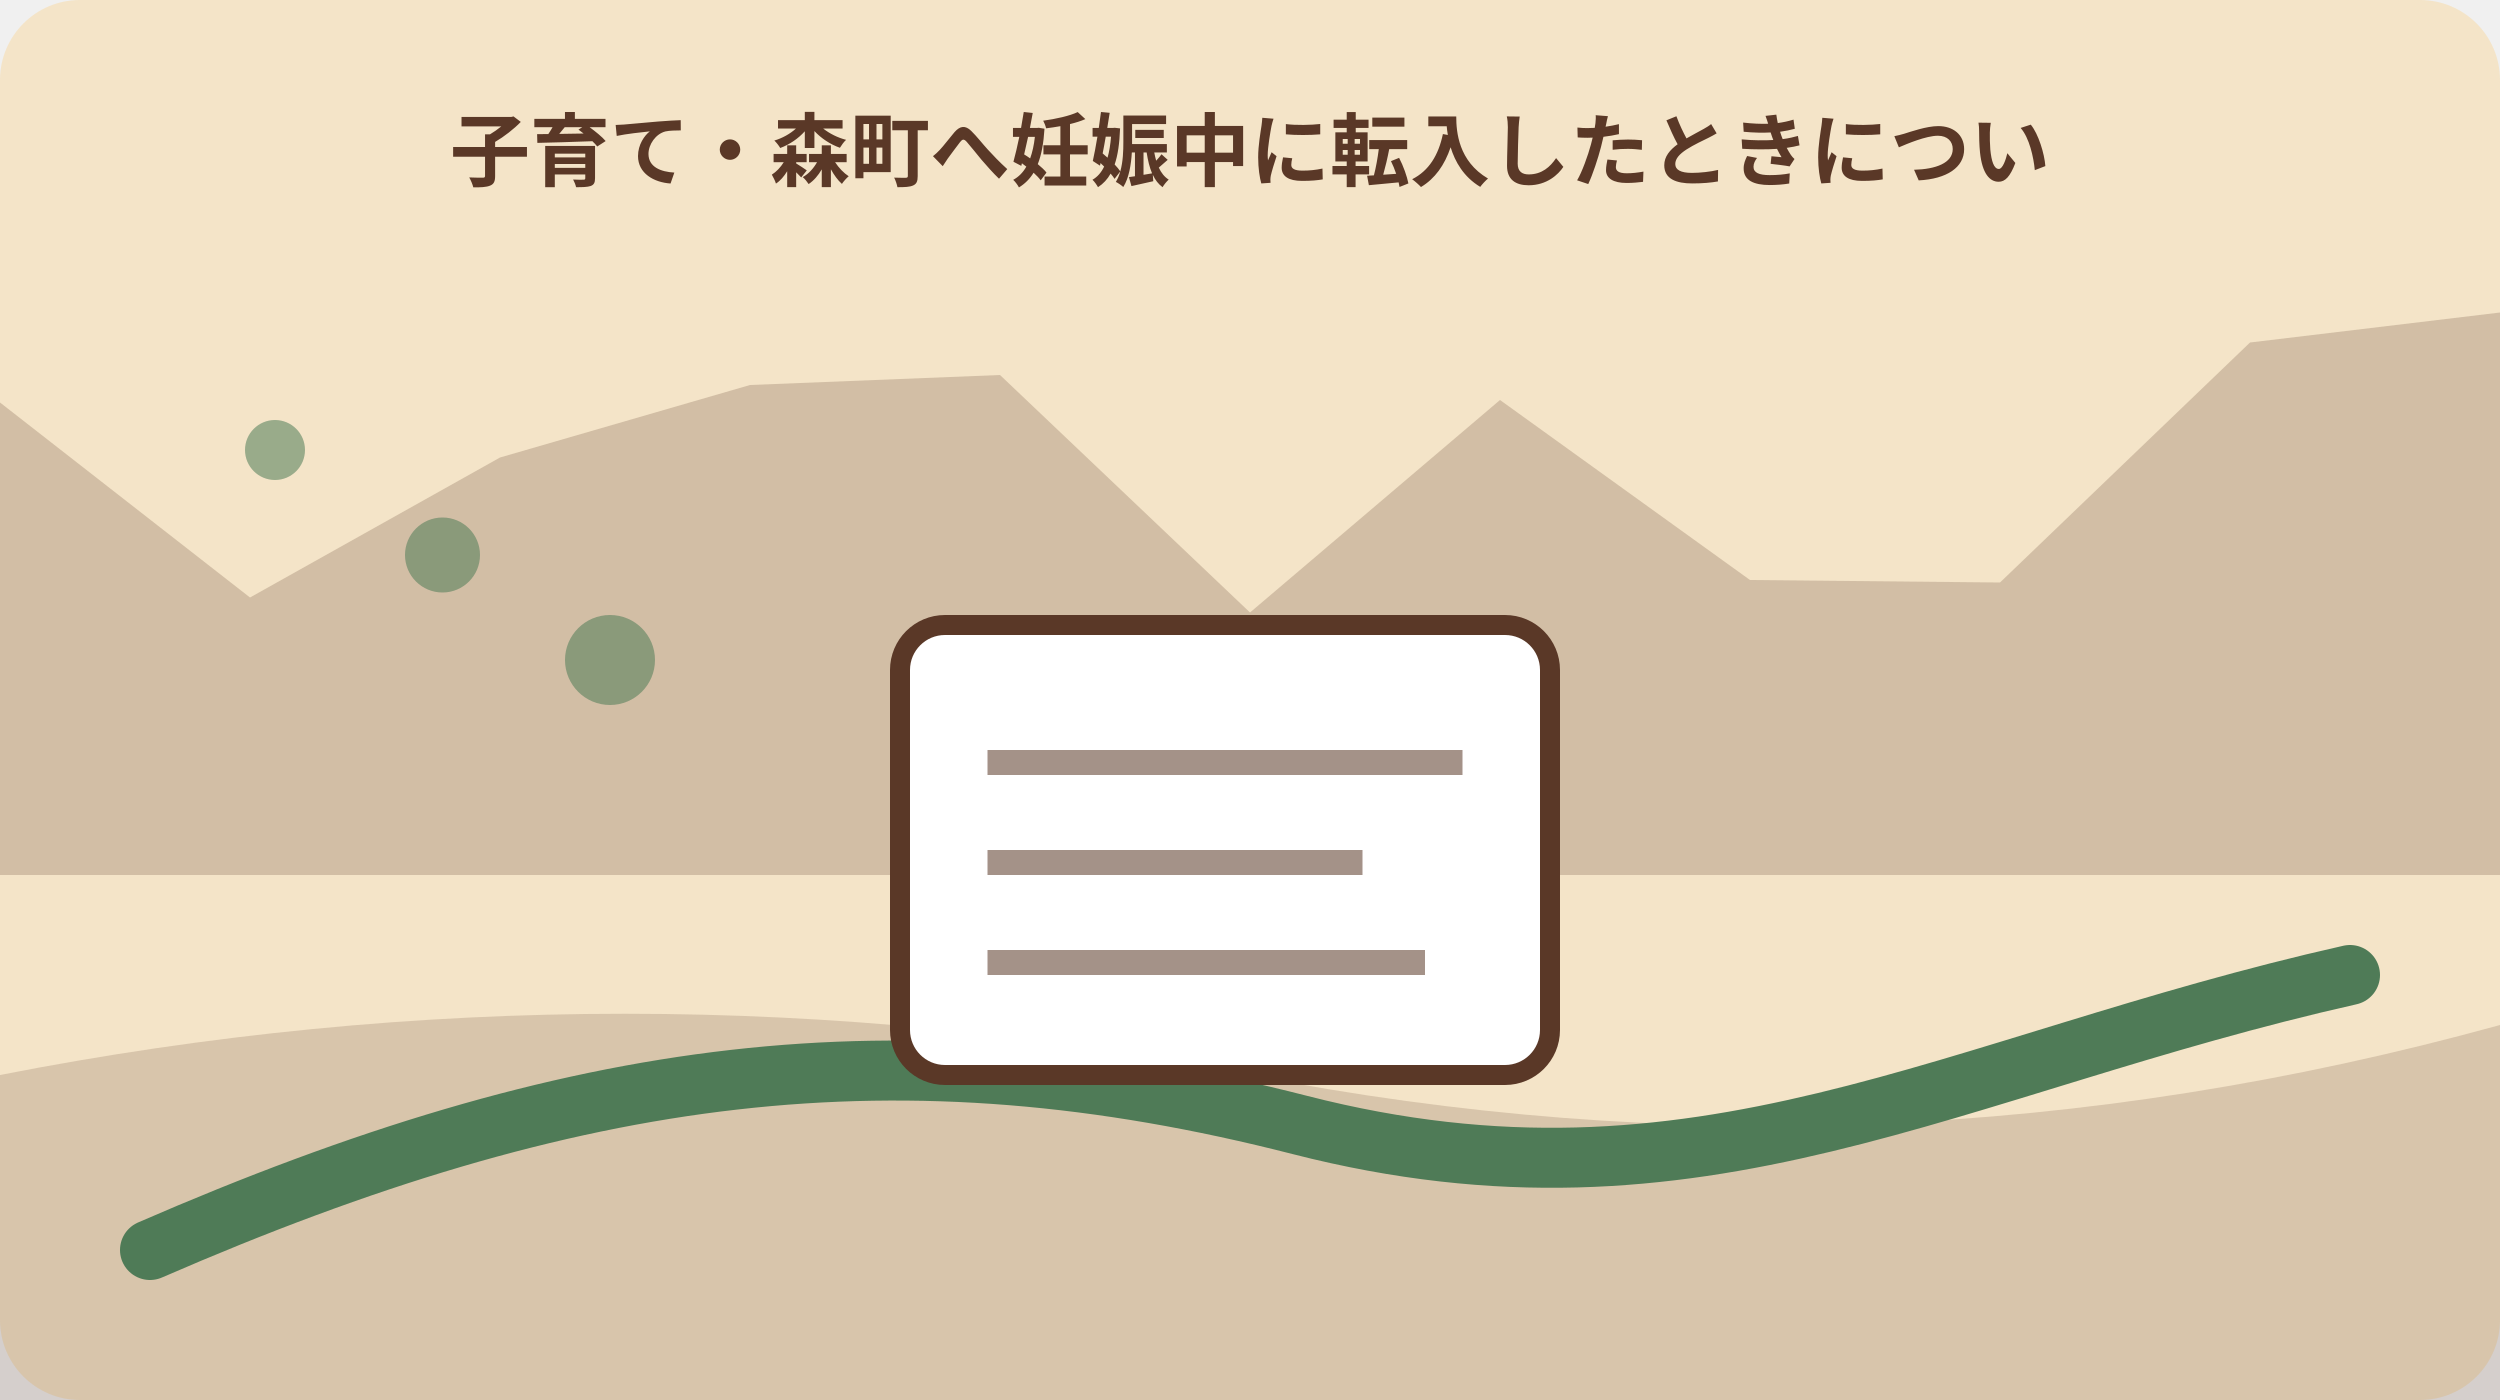
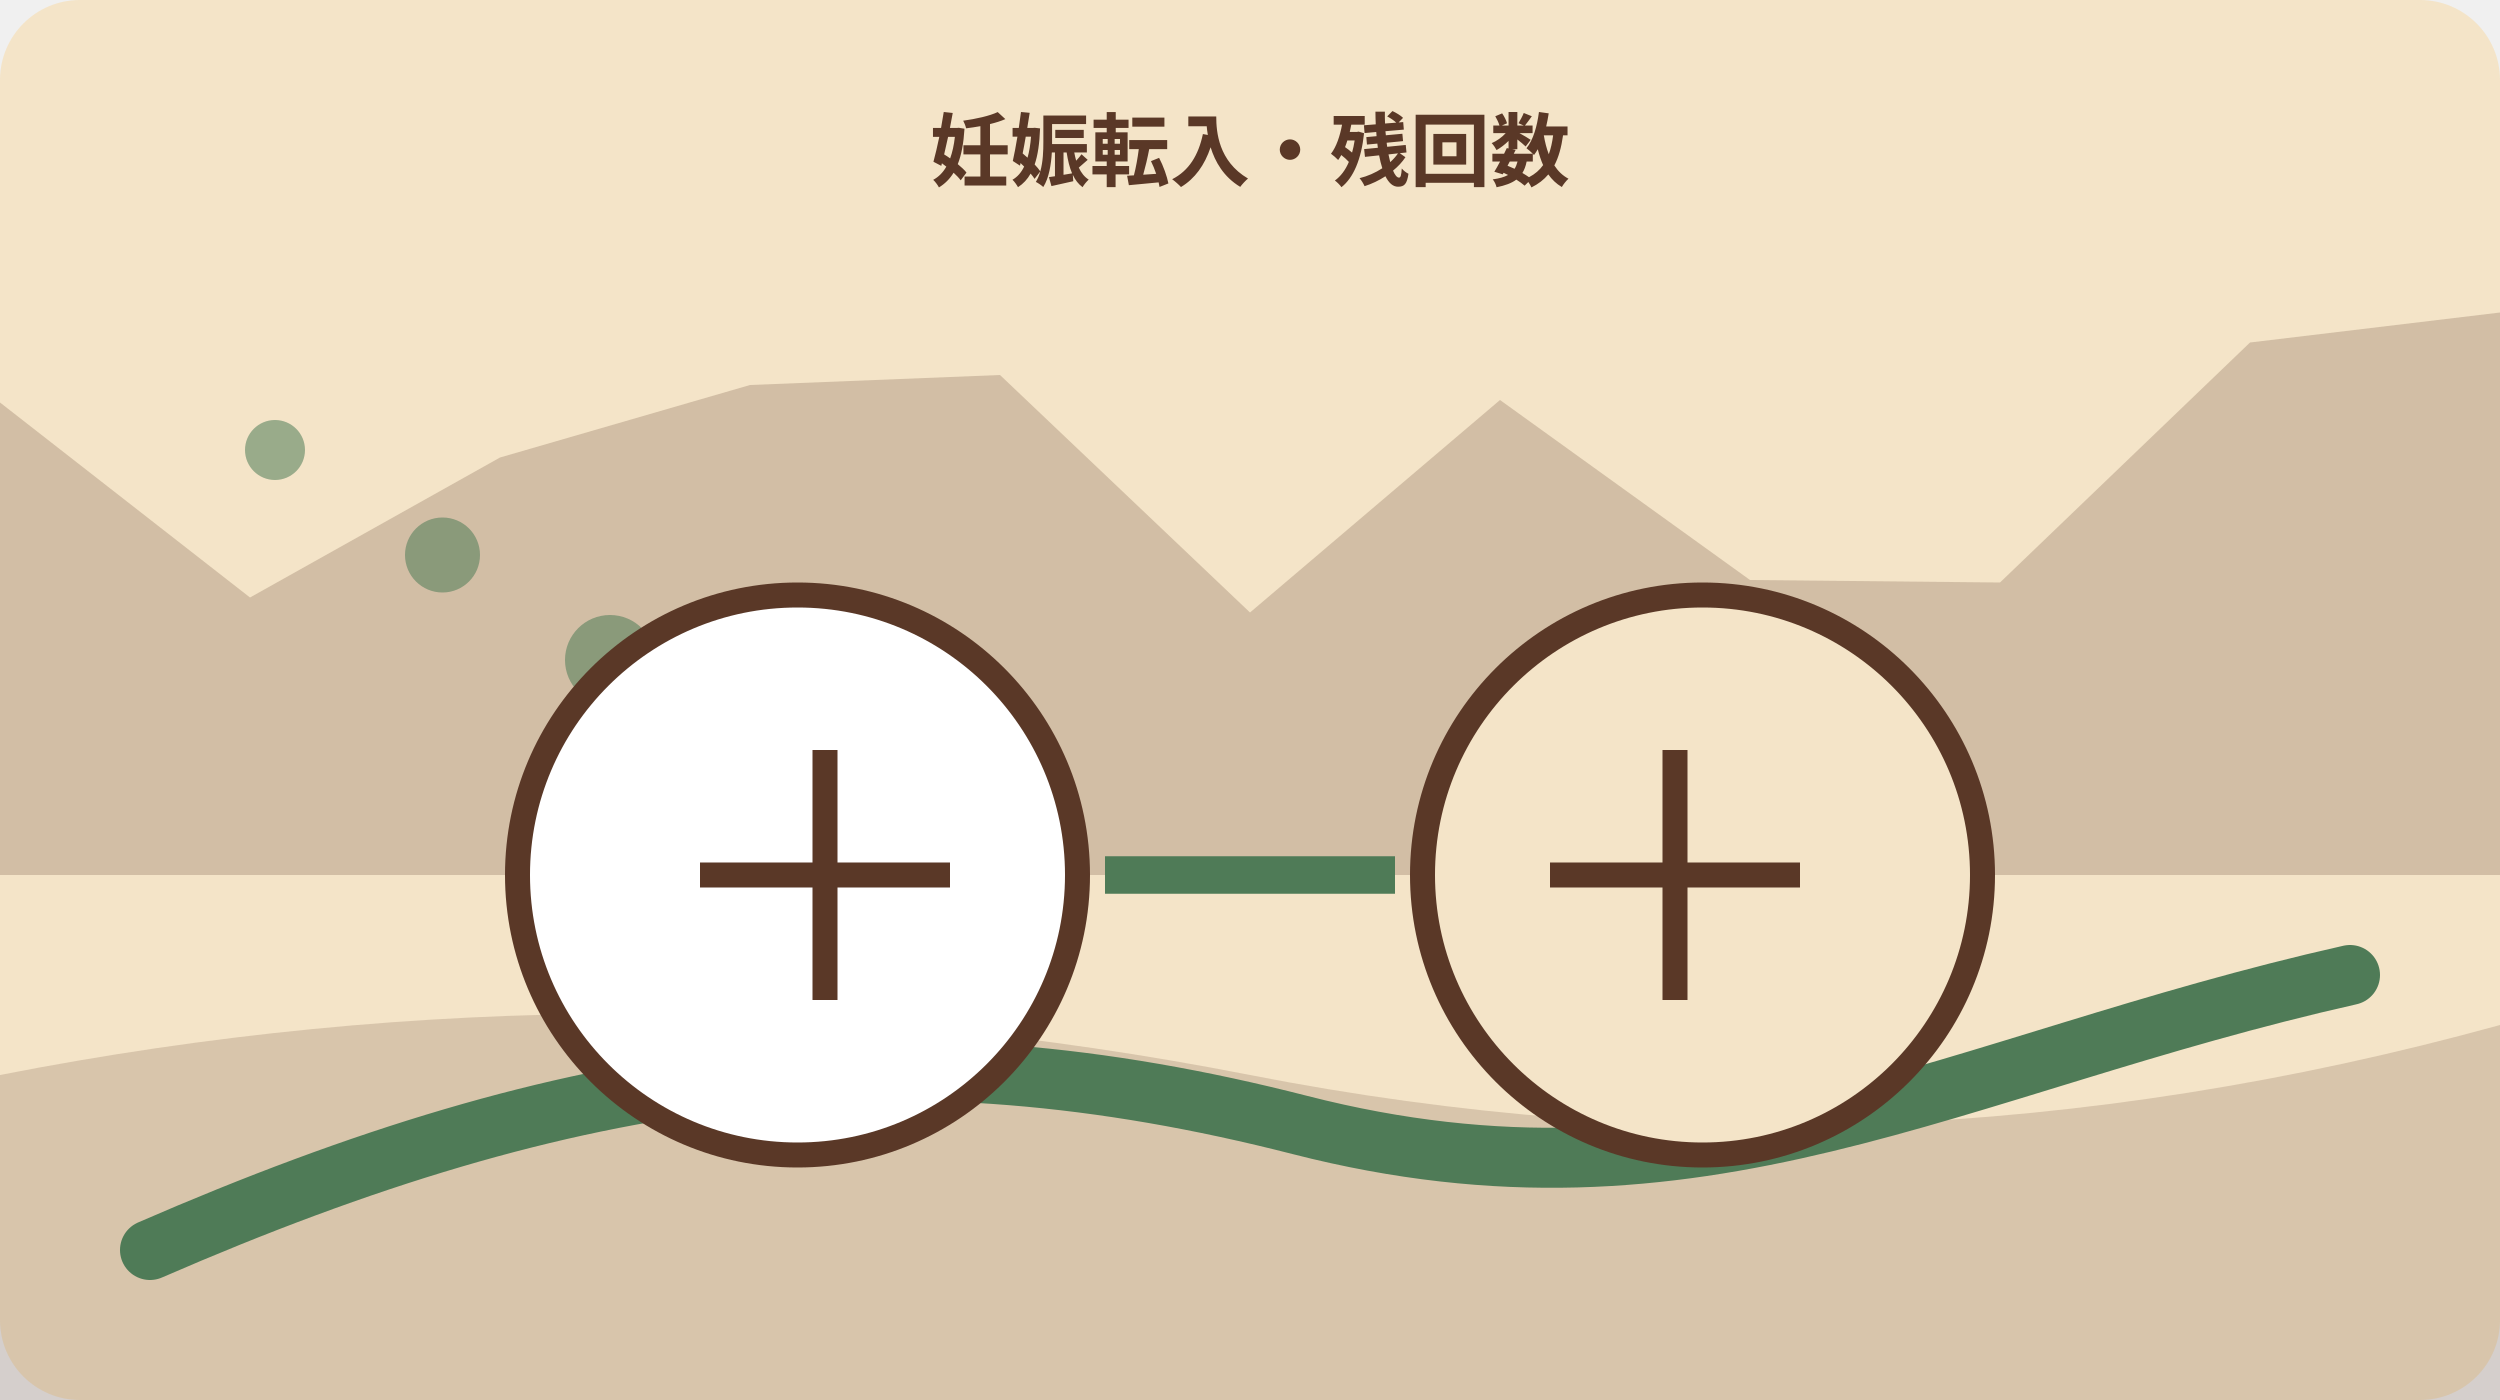
<svg xmlns="http://www.w3.org/2000/svg" width="1000" height="560" viewBox="0 0 1000 560" role="img" aria-labelledby="title desc" data-illustration="mori-editorial" data-topic-id="22" data-scene-index="2">
  <rect width="1000" height="560" rx="32" fill="#f4e4c8" />
  <polygon points="0,161 100,239 200,183 300,154 400,150 500,245 600,160 700,232 800,233 900,137 1000,125 1000,350 0,350" fill="#5a3827" opacity=".22" />
  <path d="M0 430 Q250 381 500 430 T1000 410 V560 H0Z" fill="#5a3827" opacity=".18" />
  <path d="M60 500 C230 426 360 409 520 450 S780 426 940 390" fill="none" stroke="#4f7b57" stroke-width="24" stroke-linecap="round" />
  <circle cx="110" cy="180" r="12" fill="#4f7b57" opacity=".55" />
  <circle cx="177" cy="222" r="15" fill="#4f7b57" opacity=".55" />
  <circle cx="244" cy="264" r="18" fill="#4f7b57" opacity=".55" />
-   <g data-scene="document">
-     <rect x="360" y="250" width="260" height="180" rx="18" fill="#fff" stroke="#5a3827" stroke-width="8" />
-     <path d="M395 305h190M395 345h150M395 385h175" stroke="#5a3827" stroke-width="10" opacity=".55" />
+   <g data-scene="pregnancy-ticket-remaining-count">
+     <circle cx="319" cy="350" r="112" fill="#fff" stroke="#5a3827" stroke-width="10" />
+     <circle cx="681" cy="350" r="112" fill="#f4e4c8" stroke="#5a3827" stroke-width="10" />
+     <path d="M442 350h116" stroke="#4f7b57" stroke-width="15" />
+     <path d="M280 350h100M330 300v100M620 350h100M670 300v100" stroke="#5a3827" stroke-width="10" />
  </g>
-   <text x="500" y="72" text-anchor="middle" font-family="sans-serif" font-size="32" font-weight="700" fill="#5a3827">子育て・森町へ妊娠中に転入したときについ</text>
+   <text x="500" y="72" text-anchor="middle" font-family="sans-serif" font-size="32" font-weight="700" fill="#5a3827">妊娠転入・残回数</text>
</svg>
